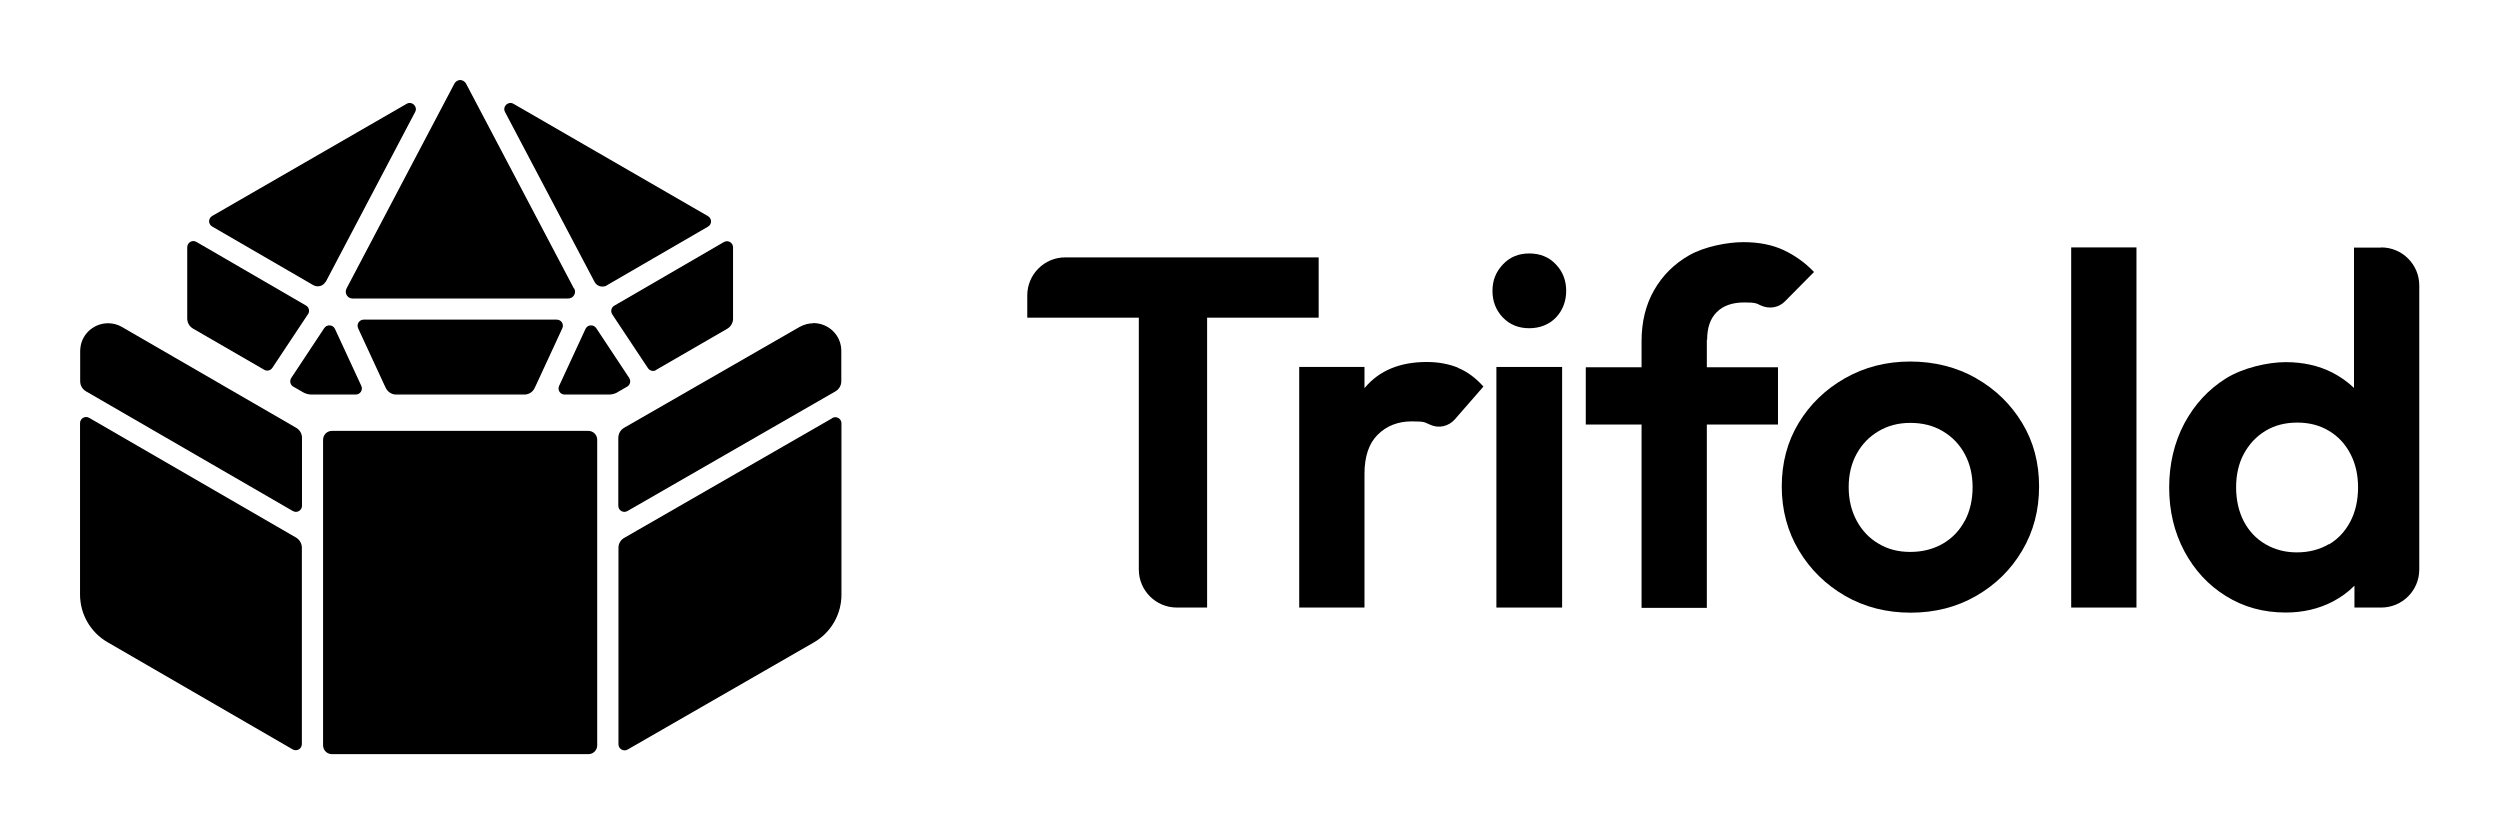
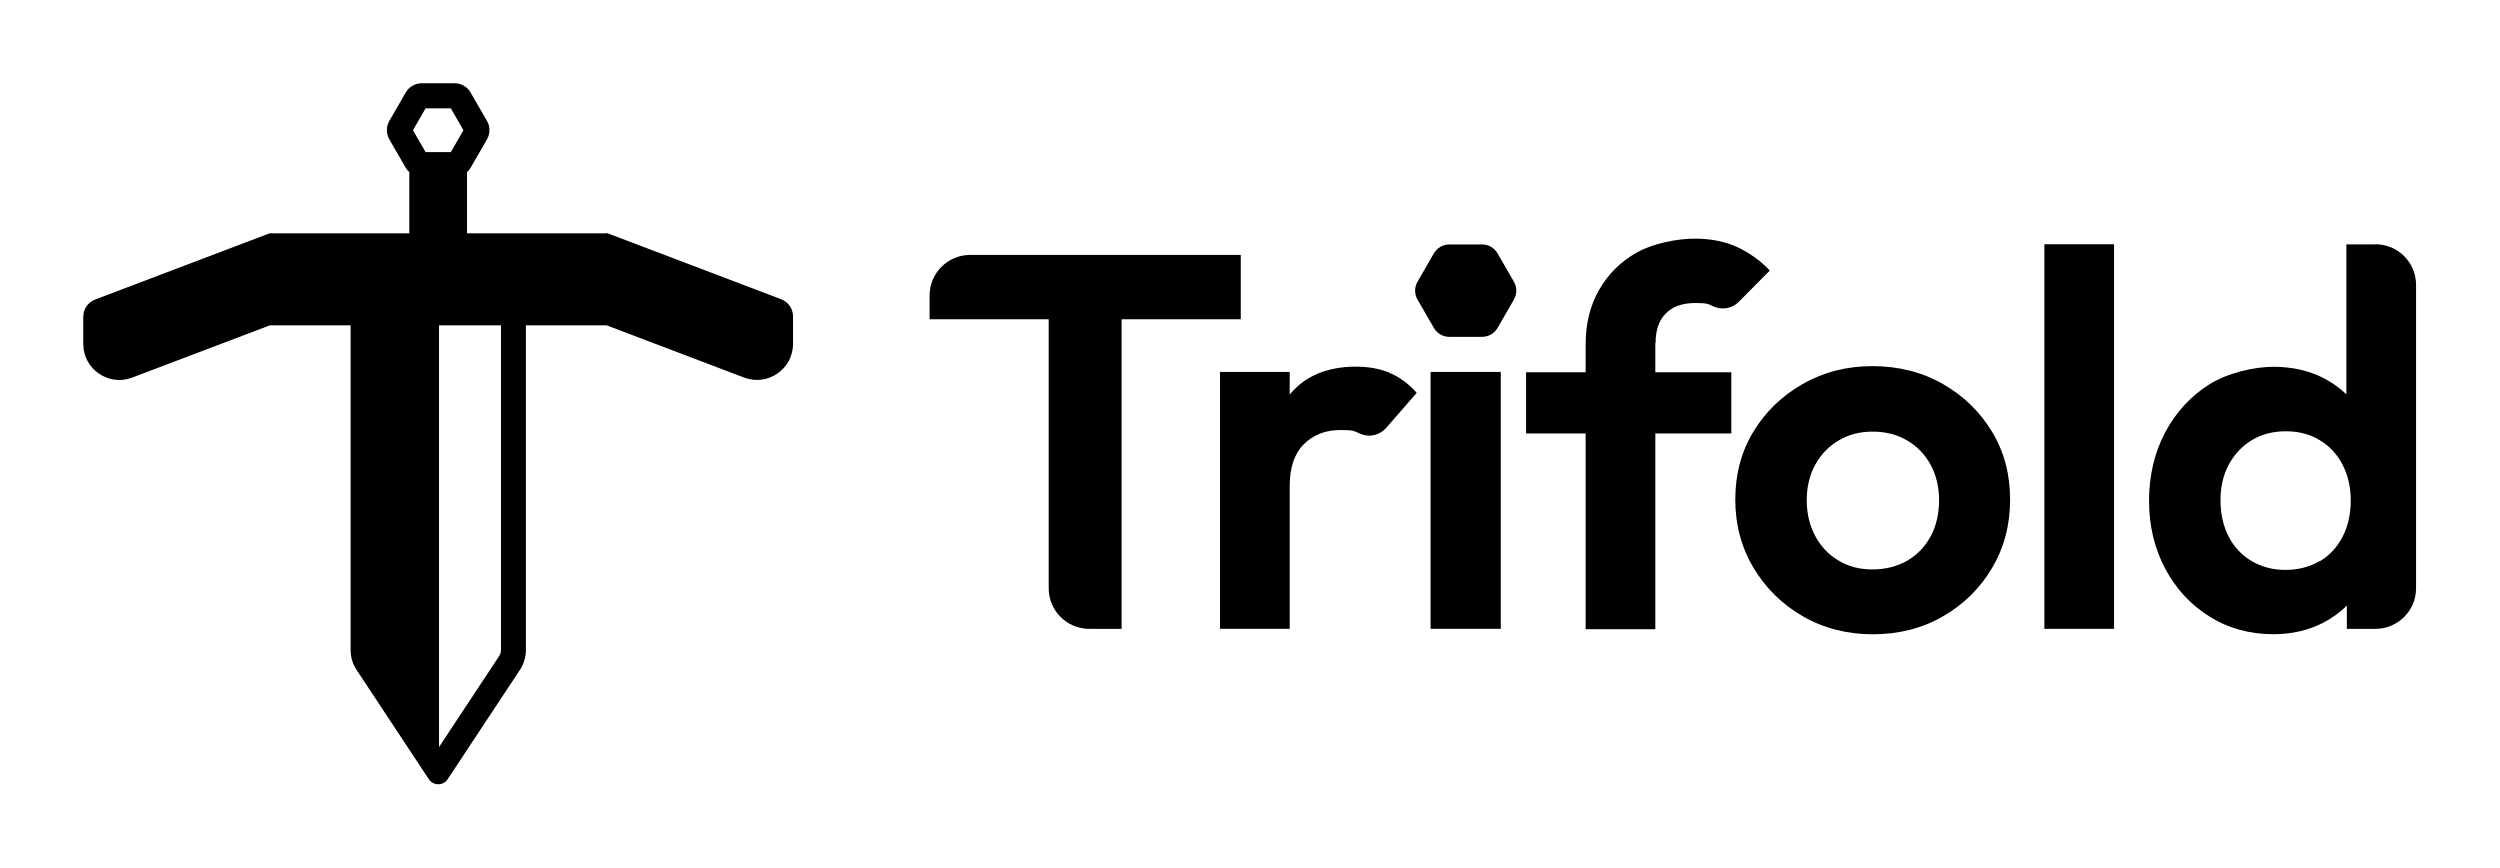
- <svg xmlns="http://www.w3.org/2000/svg" width="1658.41" height="553.38" viewBox="0 0 1658.41 553.38">
-   <g transform="translate(-1414.047 -0.472)">
-     <path d="M 1794.355,192.048 l -71.512,-135.823 c -0.7,-1.3 -2,-2.2 -3.501,-2.2 s 0,0 0,0 c -1.5,0 -2.8,0.9 -3.501,2.2 l -71.512,135.823 c -1.4,2.7 0.5,6.001 3.601,6.001 l 143.024,0 c 3.101,0 5.101,-3.301 3.601,-6.001 Z" fill="#000000" stroke="#000000" stroke-width="0.9" stroke-linejoin="round" />
-     <path d="M 1629.727,187.247 l 59.31,-112.719 c 1.7,-3.201 -1.9,-6.601 -5.001,-4.801 l -129.022,74.413 c -2.4,1.4 -2.4,4.801 0,6.201 l 67.111,38.907 c 2.7,1.5 6.101,0.6 7.501,-2.2 Z" fill="#000000" stroke="#000000" stroke-width="0.9" stroke-linejoin="round" />
-     <path d="M 1620.726,261.76 l 29.305,0 c 2.6,0 4.401,-2.7 3.301,-5.101 l -17.503,-37.806 c -1.2,-2.6 -4.701,-2.8 -6.301,-0.5 l -21.904,33.106 c -1.1,1.7 -0.6,4.101 1.2,5.101 l 6.601,3.801 c 1.6,0.9 3.501,1.4 5.401,1.4 Z" fill="#000000" stroke="#000000" stroke-width="0.9" stroke-linejoin="round" />
-     <path d="M 1823.26,260.36 l 6.601,-3.801 c 1.8,-1 2.3,-3.401 1.2,-5.101 l -21.904,-33.106 c -1.6,-2.3 -5.101,-2.1 -6.301,0.5 l -17.503,37.806 c -1.1,2.4 0.6,5.101 3.301,5.101 l 29.305,0 c 1.9,0 3.801,-0.5 5.401,-1.4 Z" fill="#000000" stroke="#000000" stroke-width="0.9" stroke-linejoin="round" />
-     <path d="M 1769.351,255.459 l 17.303,-37.406 c 1.1,-2.4 -0.6,-5.101 -3.301,-5.101 l -128.022,0 c -2.6,0 -4.401,2.7 -3.301,5.101 l 17.303,37.406 l 1,2.1 c 1.2,2.5 3.701,4.201 6.501,4.201 l 85.014,0 c 2.8,0 5.401,-1.6 6.501,-4.201 l 1,-2.1 Z" fill="#000000" stroke="#000000" stroke-width="0.9" stroke-linejoin="round" />
-     <path d="M 1494.705,217.753 c -2.9,-1.7 -6.001,-2.4 -9.002,-2.4 c -9.402,0 -18.003,7.501 -18.003,18.003 l 0,20.103 c 0,2.6 1.4,4.901 3.601,6.201 l 137.223,79.413 c 2.4,1.4 5.401,-0.3 5.401,-3.101 l 0,-45.108 c 0,-2.6 -1.4,-4.901 -3.601,-6.201 l -115.619,-66.911 Z" fill="#000000" stroke="#000000" stroke-width="0.9" stroke-linejoin="round" />
-     <path d="M 1613.825,363.777 l 0,130.322 c 0,2.8 -3.001,4.501 -5.401,3.101 l -122.821,-71.112 c -11.102,-6.401 -18.003,-18.303 -18.003,-31.205 l 0,-113.719 c 0,-2.8 3.001,-4.501 5.401,-3.101 l 137.223,79.413 c 2.2,1.3 3.601,3.701 3.601,6.201 Z" fill="#000000" stroke="#000000" stroke-width="0.9" stroke-linejoin="round" />
-     <path d="M 1953.682,215.352 c -3.001,0 -6.101,0.8 -9.002,2.4 l -116.42,66.911 c -2.2,1.3 -3.601,3.701 -3.601,6.201 l 0,45.108 c 0,2.8 3.001,4.501 5.401,3.101 l 138.023,-79.413 c 2.2,-1.3 3.601,-3.701 3.601,-6.201 l 0,-20.203 c 0,-10.502 -8.601,-18.003 -18.003,-18.003 Z" fill="#000000" stroke="#000000" stroke-width="0.9" stroke-linejoin="round" />
-     <path d="M 1966.384,278.163 c 2.4,-1.4 5.401,0.4 5.401,3.101 l 0,113.719 c 0,12.902 -6.901,24.804 -18.003,31.205 l -123.621,71.112 c -2.4,1.4 -5.401,-0.4 -5.401,-3.101 l 0,-130.322 c 0,-2.6 1.4,-5.001 3.601,-6.201 l 138.023,-79.413 Z" fill="#000000" stroke="#000000" stroke-width="0.9" stroke-linejoin="round" />
-     <path d="M 1634.228,286.764 L 1804.357,286.764 A 5.401,5.401 0 0,1 1809.758,292.165 L 1809.758,494.899 A 5.401,5.401 0 0,1 1804.357,500.3 L 1634.228,500.3 A 5.401,5.401 0 0,1 1628.827,494.899 L 1628.827,292.165 A 5.401,5.401 0 0,1 1634.228,286.764 Z" fill="#000000" stroke="#000000" stroke-width="0.9" stroke-linejoin="round" />
-     <path d="M 1618.025,208.651 c 1.1,-1.7 0.6,-4.101 -1.2,-5.101 l -72.712,-42.207 c -2.4,-1.4 -5.401,0.3 -5.401,3.101 l 0,47.408 c 0,2.6 1.4,4.901 3.601,6.201 l 47.208,27.305 c 1.6,1 3.701,0.5 4.801,-1.1 l 23.704,-35.706 Z" fill="#000000" stroke="#000000" stroke-width="0.9" stroke-linejoin="round" />
-     <path d="M 1849.064,245.457 l 47.208,-27.305 c 2.2,-1.3 3.601,-3.701 3.601,-6.201 l 0,-47.408 c 0,-2.8 -3.001,-4.501 -5.401,-3.101 l -72.712,42.207 c -1.8,1 -2.3,3.401 -1.2,5.101 l 23.704,35.706 c 1.1,1.6 3.201,2.1 4.801,1.1 Z" fill="#000000" stroke="#000000" stroke-width="0.9" stroke-linejoin="round" />
-     <path d="M 1816.359,189.348 l 67.111,-38.907 c 2.4,-1.4 2.4,-4.801 0,-6.201 l -129.022,-74.513 c -3.101,-1.8 -6.701,1.6 -5.001,4.801 l 59.41,112.719 c 1.4,2.7 4.801,3.701 7.501,2.2 Z" fill="#000000" stroke="#000000" stroke-width="0.9" stroke-linejoin="round" />
-     <path d="M 2406.7,243.9 L 2450.3,243.9 L 2450.3,403.5 L 2406.7,403.5 Z" fill="#000000" />
-     <path d="M 2788,164.6 L 2831.3,164.6 L 2831.3,403.5 L 2788,403.5 Z" fill="#000000" />
-     <path d="M 2428.5,168.6 c -7.1,0 -12.9,2.4 -17.5,7.3 s -6.9,10.5 -6.9,17.5 s 2.3,12.9 6.9,17.7 s 10.5,7.1 17.5,7.1 s 13.2,-2.4 17.7,-7.1 s 6.8,-10.9 6.8,-17.7 s -2.2,-12.7 -6.8,-17.5 c -4.5,-4.9 -10.6,-7.3 -17.7,-7.3 Z" fill="#000000" />
-     <path d="M 2288.8,211.2 l 0,-40 l -168.1,0 c -13.9,0 -25.2,11.3 -25.2,25.2 l 0,14.8 l 74,0 l 0,167.1 l 0,0 c 0,13.9 11.3,25.2 25.2,25.2 l 20.1,0 l 0,-192.3 l 74,0 Z" fill="#000000" />
-     <path d="M 2381.3,244.4 c -6.2,-2.5 -13.1,-3.8 -20.8,-3.8 c -17.8,0 -31.5,5.7 -41,17 c -0.1,0.1 -0.2,0.3 -0.3,0.4 l 0,-14.1 l -43.3,0 l 0,159.6 l 43.3,0 l 0,-88.2 l 0,0 s 0,0 0,0 l 0,0 l 0,-0.5 c 0,-11.6 3,-20.3 8.8,-26 c 5.8,-5.8 13.4,-8.8 22.6,-8.8 s 8.3,0.7 11.7,2 c 0.3,0.1 0.6,0.3 0.9,0.4 c 5.5,2.4 11.9,0.8 15.9,-3.7 l 19,-21.8 c -5.1,-5.7 -10.7,-9.9 -16.9,-12.4 l 0,0 Z" fill="#000000" />
-     <path d="M 2546.5,225.8 c 0,-7.9 2.1,-14.1 6.4,-18.3 c 4.3,-4.3 10.4,-6.4 18.3,-6.4 s 8,0.7 10.9,2 c 0,0 0,0 0,0 c 5.4,2.5 11.8,1.6 16,-2.7 l 19.3,-19.5 c -5.9,-6.2 -12.7,-11 -20.1,-14.5 c -7.5,-3.5 -16.4,-5.3 -26.8,-5.3 s -25.6,2.9 -35.7,8.6 c -10.1,5.7 -17.9,13.5 -23.5,23.3 s -8.3,21.1 -8.3,33.9 l 0,17.2 l -37,0 l 0,38 l 37,0 l 0,121.6 l 43.3,0 l 0,-121.6 l 47.2,0 l 0,-38 l -47.2,0 l 0,-18.2 Z" fill="#000000" />
-     <path d="M 2993.7,164.7 l -18.1,0 l 0,93.1 c -4.2,-4 -9,-7.4 -14.4,-10.2 c -9.1,-4.6 -19.4,-6.9 -30.9,-6.9 s -28.2,3.6 -39.8,10.9 c -11.6,7.3 -20.7,17.2 -27.4,29.7 c -6.7,12.6 -10.1,27 -10.1,42.6 s 3.4,29.7 10.1,42.3 c 6.7,12.5 15.9,22.5 27.6,29.7 c 11.7,7.3 24.9,10.9 39.6,10.9 l 0,0 c 11.4,0 21.8,-2.4 31.1,-7.2 c 5.5,-2.9 10.4,-6.4 14.5,-10.6 l 0,14.5 l 17.8,0 c 13.9,0 25.2,-11.3 25.2,-25.2 l 0,-188.5 c 0,-13.9 -11.3,-25.2 -25.2,-25.2 l 0,0 Z M 2959,361.4 c -6.1,3.6 -13.2,5.5 -21.3,5.5 l 0,0 c -7.7,0 -14.6,-1.8 -20.8,-5.4 c -6.2,-3.6 -11,-8.7 -14.4,-15.2 s -5.1,-14.3 -5.1,-22.6 s 1.7,-15.8 5.1,-22.1 s 8.1,-11.5 14.2,-15.2 c 6.1,-3.8 13.4,-5.6 21.3,-5.6 s 14.9,1.8 21,5.5 c 6.1,3.6 10.8,8.7 14.2,15.2 s 5.1,13.9 5.1,22.3 s -1.7,16.1 -5.1,22.6 c -3.4,6.5 -8.1,11.6 -14.2,15.2 l 0,0 Z" fill="#000000" />
-     <path d="M 2725,251.4 c -12.9,-7.4 -27.9,-11.1 -43.8,-11.1 s -30.3,3.7 -43.3,11.1 c -13,7.4 -23.2,17.3 -30.7,29.7 s -11.2,26.5 -11.2,42.1 s 3.8,29.8 11.4,42.5 s 17.9,22.7 30.7,30.1 c 12.9,7.4 27.4,11.1 43.4,11.1 s 30.6,-3.7 43.4,-11.1 c 12.9,-7.4 23.1,-17.4 30.6,-30.1 s 11.2,-26.8 11.2,-42.5 s -3.7,-29.7 -11.2,-42.1 s -17.7,-22.4 -30.6,-29.7 l 0,0 Z M 2717.4,345.9 c -3.4,6.5 -8.3,11.6 -14.5,15.2 s -13.5,5.5 -21.6,5.5 s -15,-1.8 -21.1,-5.5 c -6.2,-3.6 -11,-8.7 -14.5,-15.2 c -3.5,-6.5 -5.3,-13.9 -5.3,-22.3 s 1.8,-15.8 5.3,-22.1 c 3.5,-6.4 8.4,-11.4 14.5,-15 s 13,-5.5 21.1,-5.5 s 15.3,1.8 21.5,5.5 s 11,8.6 14.5,15 c 3.5,6.4 5.3,13.8 5.3,22.1 s -1.7,15.8 -5.1,22.3 Z" fill="#000000" />
+ <svg xmlns="http://www.w3.org/2000/svg" width="635.35" height="220.47" viewBox="0 0 635.35 220.47">
+   <g transform="translate(-244.874 2.926)">
+     <path d="M 443.35,73.294 l -44.255,-16.818 l 0,0.07 l -35.706,0 l 0,-15.798 c 0.36,-0.32 0.67,-0.69 0.92,-1.11 l 4.18,-7.239 c 0.8,-1.39 0.8,-3.11 0,-4.499 l -4.18,-7.239 c -0.8,-1.39 -2.29,-2.25 -3.9,-2.25 l -8.359,0 c -1.61,0 -3.09,0.86 -3.9,2.25 l -4.18,7.239 c -0.8,1.39 -0.8,3.11 0,4.499 l 4.18,7.239 c 0.25,0.43 0.56,0.8 0.92,1.11 l 0,15.798 l -35.656,0 l -44.305,16.818 c -1.75,0.66 -2.9,2.34 -2.9,4.21 l 0,6.889 c 0,6.299 6.299,10.649 12.189,8.409 l 35.016,-13.289 l 20.738,0 l 0,82.681 c 0,1.76 0.52,3.49 1.49,4.959 l 18.358,27.777 c 0.53,0.81 1.39,1.21 2.25,1.21 c 0.86,0 1.72,-0.4 2.25,-1.21 l 18.358,-27.777 c 0.97,-1.47 1.49,-3.2 1.49,-4.959 l 0,-82.681 l 20.738,0 l 34.956,13.279 c 5.889,2.24 12.199,-2.11 12.199,-8.409 l 0,-6.959 c 0,-1.87 -1.15,-3.54 -2.9,-4.21 Z M 352.93,24.429 l 6.619,0 l 3.31,5.739 l -3.31,5.739 l -6.619,0 l -3.31,-5.739 l 3.31,-5.739 Z M 372.368,162.264 c 0,0.59 -0.17,1.16 -0.5,1.65 l -15.598,23.607 l 0,-107.938 l 16.098,0 l 0,82.681 Z" fill="#000000" stroke="#000000" stroke-width="0.35" stroke-linejoin="round" />
+     <path d="M 621.55,59.2 l -8.36,0 c -1.61,0 -3.09,0.86 -3.9,2.25 l -4.18,7.24 c -0.8,1.39 -0.8,3.11 0,4.5 l 4.18,7.24 c 0.8,1.39 2.29,2.25 3.9,2.25 l 8.36,0 c 1.61,0 3.09,-0.86 3.9,-2.25 l 4.18,-7.24 c 0.8,-1.39 0.8,-3.11 0,-4.5 l -4.18,-7.24 c -0.8,-1.39 -2.29,-2.25 -3.9,-2.25 Z" fill="#000000" />
+     <path d="M 608.44,91.59 L 626.28,91.59 L 626.28,156.88 L 608.44,156.88 Z" fill="#000000" />
+     <path d="M 764.43,59.15 L 782.14,59.15 L 782.14,156.89 L 764.43,156.89 Z" fill="#000000" />
+     <path d="M 560.2,78.22 l 0,-16.36 l -68.77,0 c -5.69,0 -10.31,4.62 -10.31,10.31 l 0,6.05 l 30.27,0 l 0,68.36 l 0,0 c 0,5.69 4.62,10.31 10.31,10.31 l 8.22,0 l 0,-78.67 l 30.27,0 Z" fill="#000000" />
+     <path d="M 598.04,91.8 c -2.54,-1.02 -5.36,-1.55 -8.51,-1.55 c -7.28,0 -12.89,2.33 -16.77,6.95 c -0.04,0.04 -0.08,0.12 -0.12,0.16 l 0,-5.77 l -17.71,0 l 0,65.29 l 17.71,0 l 0,-36.08 l 0,0 l 0,-0.2 c 0,-4.75 1.23,-8.3 3.6,-10.64 c 2.37,-2.37 5.48,-3.6 9.25,-3.6 s 3.4,0.29 4.79,0.82 c 0.12,0.04 0.25,0.12 0.37,0.16 c 2.25,0.98 4.87,0.33 6.5,-1.51 l 7.77,-8.92 c -2.09,-2.33 -4.38,-4.05 -6.91,-5.07 l 0,0 l 0.04,-0.04 Z" fill="#000000" />
+     <path d="M 665.63,84.19 c 0,-3.23 0.86,-5.77 2.62,-7.49 c 1.76,-1.76 4.25,-2.62 7.49,-2.62 s 3.27,0.29 4.46,0.82 l 0,0 c 2.21,1.02 4.83,0.65 6.55,-1.1 l 7.9,-7.98 c -2.41,-2.54 -5.2,-4.5 -8.22,-5.93 c -3.07,-1.43 -6.71,-2.17 -10.96,-2.17 s -10.47,1.19 -14.61,3.52 c -4.13,2.33 -7.32,5.52 -9.61,9.53 c -2.29,4.01 -3.4,8.63 -3.4,13.87 l 0,7.04 l -15.14,0 l 0,15.55 l 15.14,0 l 0,49.75 l 17.71,0 l 0,-49.75 l 19.31,0 l 0,-15.55 l -19.31,0 l 0,-7.45 l 0.08,-0.04 Z" fill="#000000" />
+     <path d="M 848.58,59.19 l -7.4,0 l 0,38.09 c -1.72,-1.64 -3.68,-3.03 -5.89,-4.17 c -3.72,-1.88 -7.94,-2.82 -12.64,-2.82 s -11.54,1.47 -16.28,4.46 c -4.75,2.99 -8.47,7.04 -11.21,12.15 c -2.74,5.15 -4.13,11.05 -4.13,17.43 s 1.39,12.15 4.13,17.31 c 2.74,5.11 6.5,9.2 11.29,12.15 c 4.79,2.99 10.19,4.46 16.2,4.46 l 0,0 c 4.66,0 8.92,-0.98 12.72,-2.95 c 2.25,-1.19 4.25,-2.62 5.93,-4.34 l 0,5.93 l 7.28,0 c 5.69,0 10.31,-4.62 10.31,-10.31 l 0,-77.12 c 0,-5.69 -4.62,-10.31 -10.31,-10.31 l 0,0 l 0,0.04 Z M 834.39,139.66 c -2.5,1.47 -5.4,2.25 -8.71,2.25 l 0,0 c -3.15,0 -5.97,-0.74 -8.51,-2.21 s -4.5,-3.56 -5.89,-6.22 c -1.39,-2.66 -2.09,-5.85 -2.09,-9.25 s 0.7,-6.46 2.09,-9.04 s 3.31,-4.7 5.81,-6.22 c 2.5,-1.55 5.48,-2.29 8.71,-2.29 s 6.1,0.74 8.59,2.25 c 2.5,1.47 4.42,3.56 5.81,6.22 s 2.09,5.69 2.09,9.12 s -0.7,6.59 -2.09,9.25 c -1.39,2.66 -3.31,4.75 -5.81,6.22 l 0,0 l 0,-0.08 Z" fill="#000000" />
+     <path d="M 738.65,94.66 c -5.28,-3.03 -11.41,-4.54 -17.92,-4.54 s -12.4,1.51 -17.71,4.54 c -5.32,3.03 -9.49,7.08 -12.56,12.15 c -3.07,5.07 -4.58,10.84 -4.58,17.22 s 1.55,12.19 4.66,17.39 s 7.32,9.29 12.56,12.31 c 5.28,3.03 11.21,4.54 17.76,4.54 s 12.52,-1.51 17.76,-4.54 c 5.28,-3.03 9.45,-7.12 12.52,-12.31 c 3.07,-5.2 4.58,-10.96 4.58,-17.39 s -1.51,-12.15 -4.58,-17.22 c -3.07,-5.07 -7.24,-9.16 -12.52,-12.15 l 0.04,0 Z M 735.54,133.32 c -1.39,2.66 -3.4,4.75 -5.93,6.22 c -2.54,1.47 -5.52,2.25 -8.84,2.25 s -6.14,-0.74 -8.63,-2.25 c -2.54,-1.47 -4.5,-3.56 -5.93,-6.22 c -1.43,-2.66 -2.17,-5.69 -2.17,-9.12 s 0.74,-6.46 2.17,-9.04 c 1.43,-2.62 3.44,-4.66 5.93,-6.14 s 5.32,-2.25 8.63,-2.25 s 6.26,0.74 8.8,2.25 c 2.54,1.51 4.5,3.52 5.93,6.14 s 2.17,5.65 2.17,9.04 s -0.7,6.46 -2.09,9.12 l -0.04,0 Z" fill="#000000" />
  </g>
</svg>
